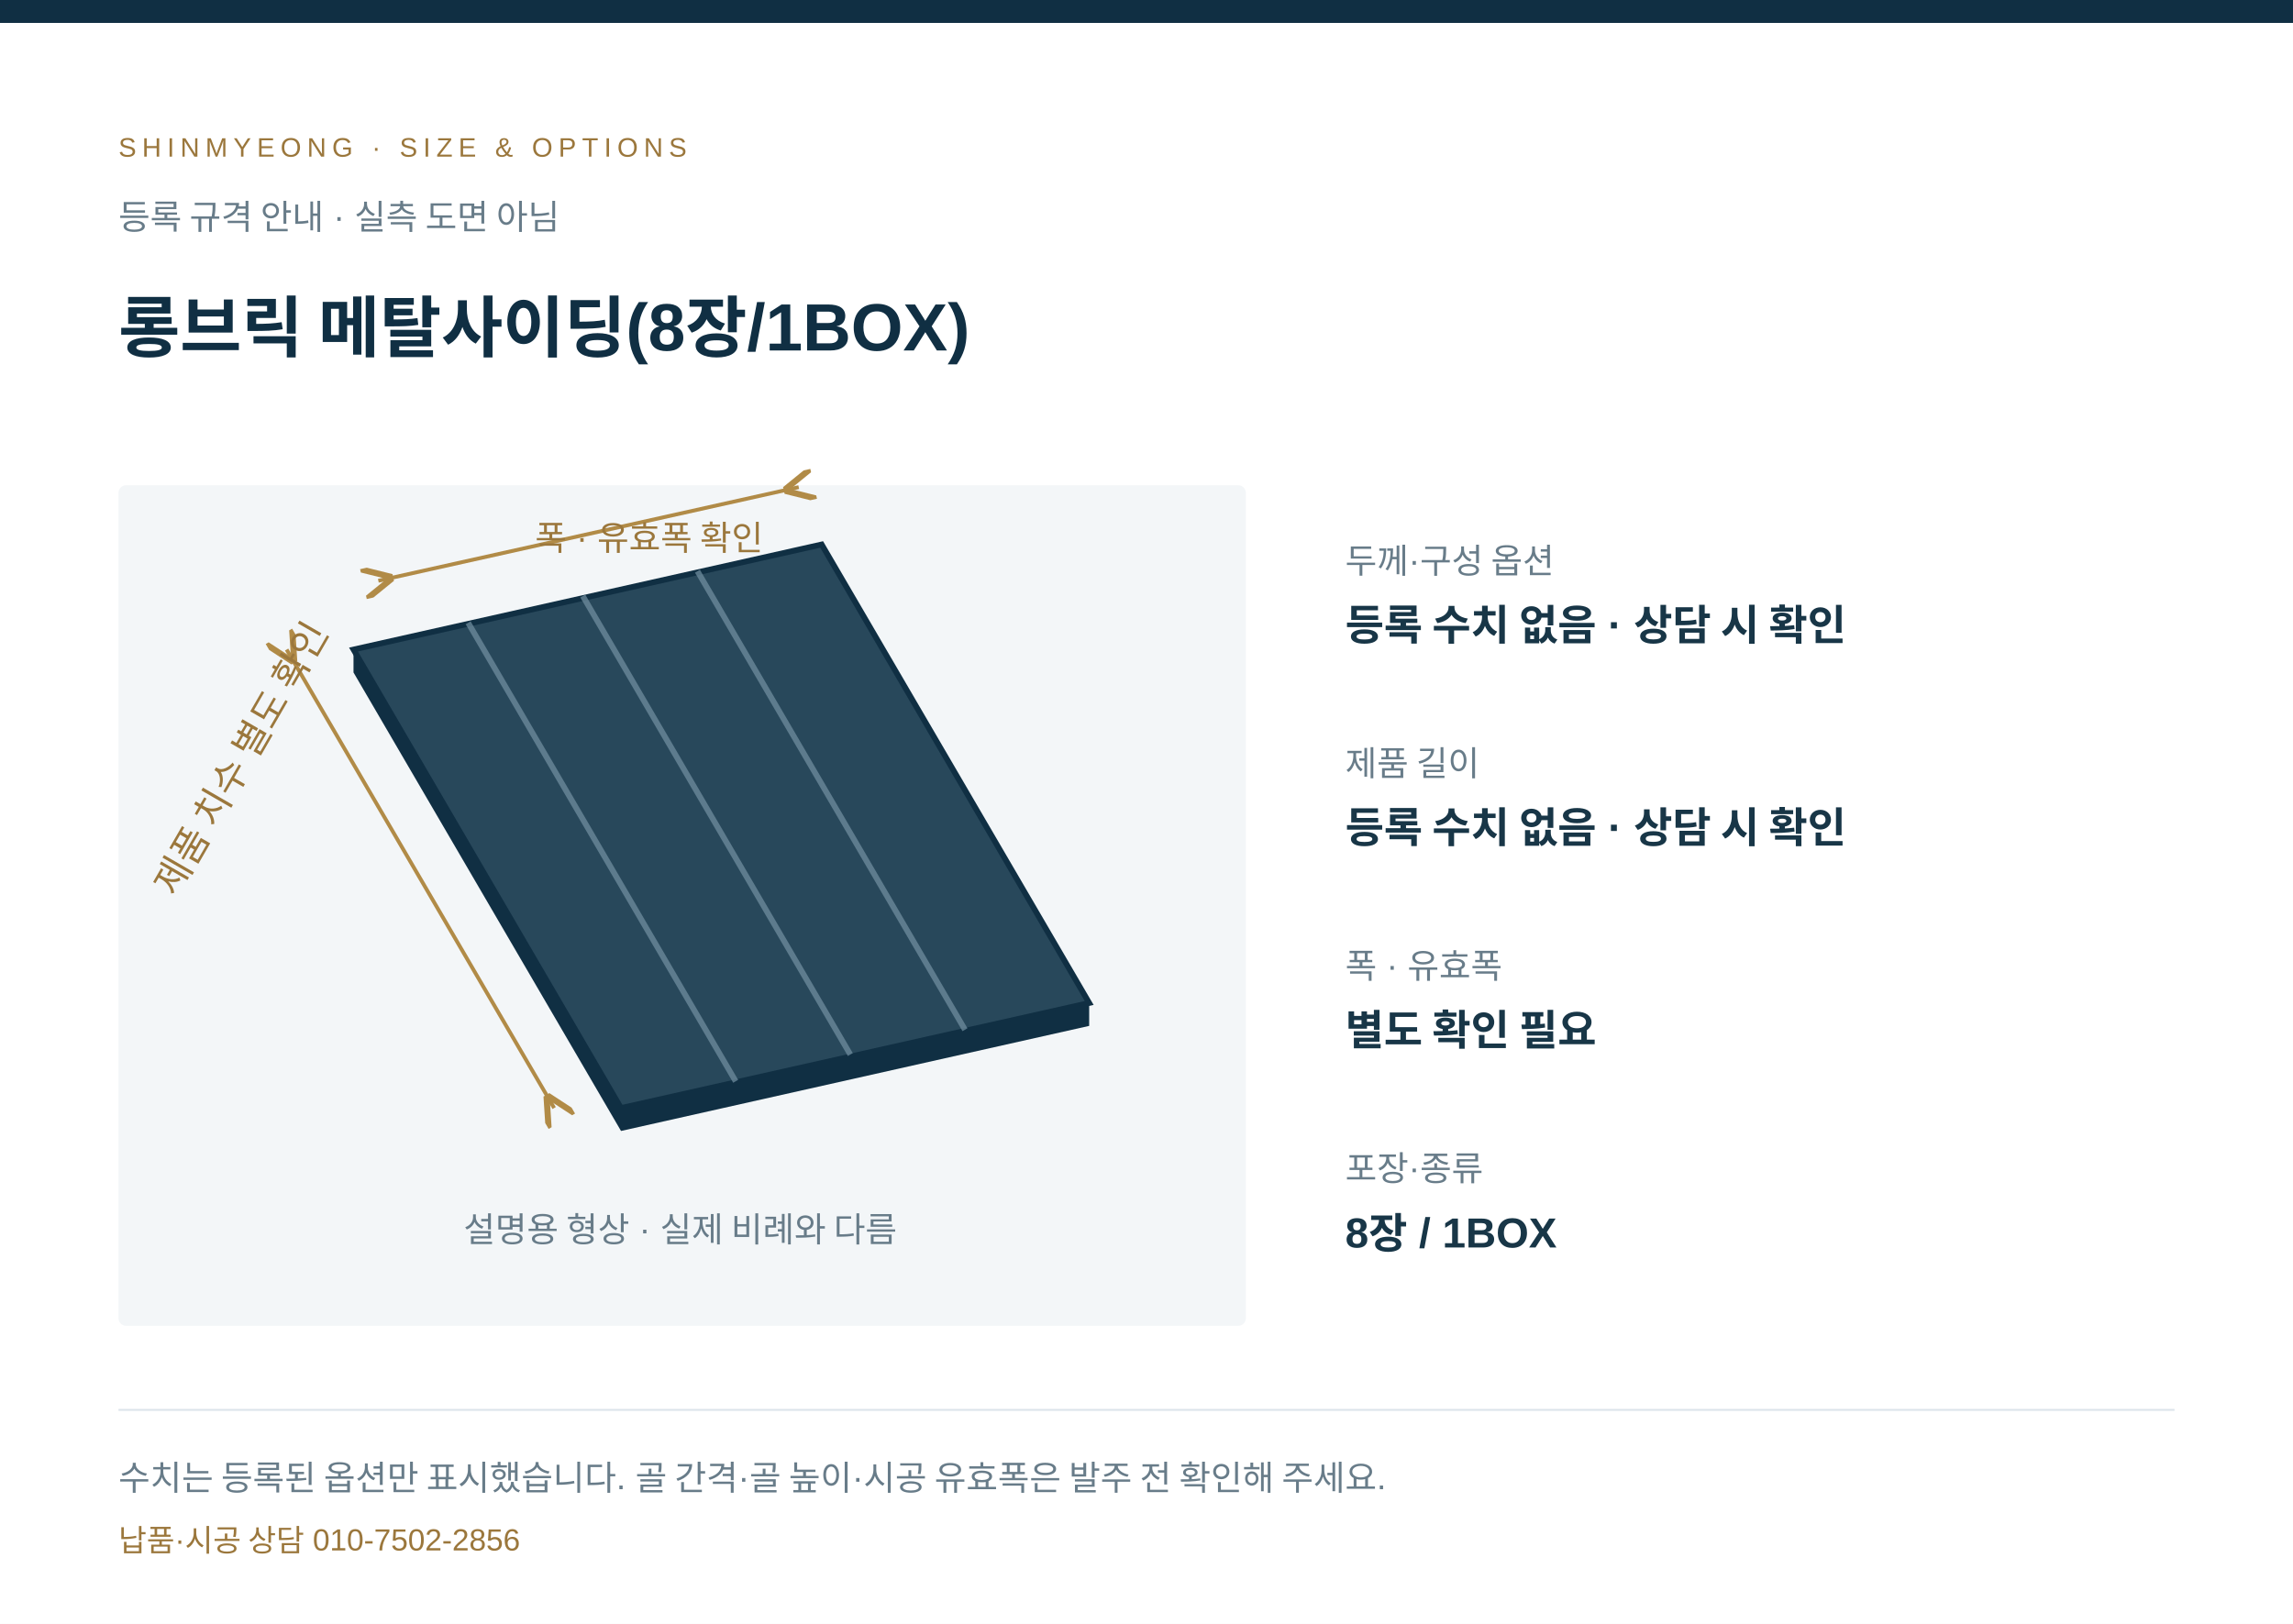
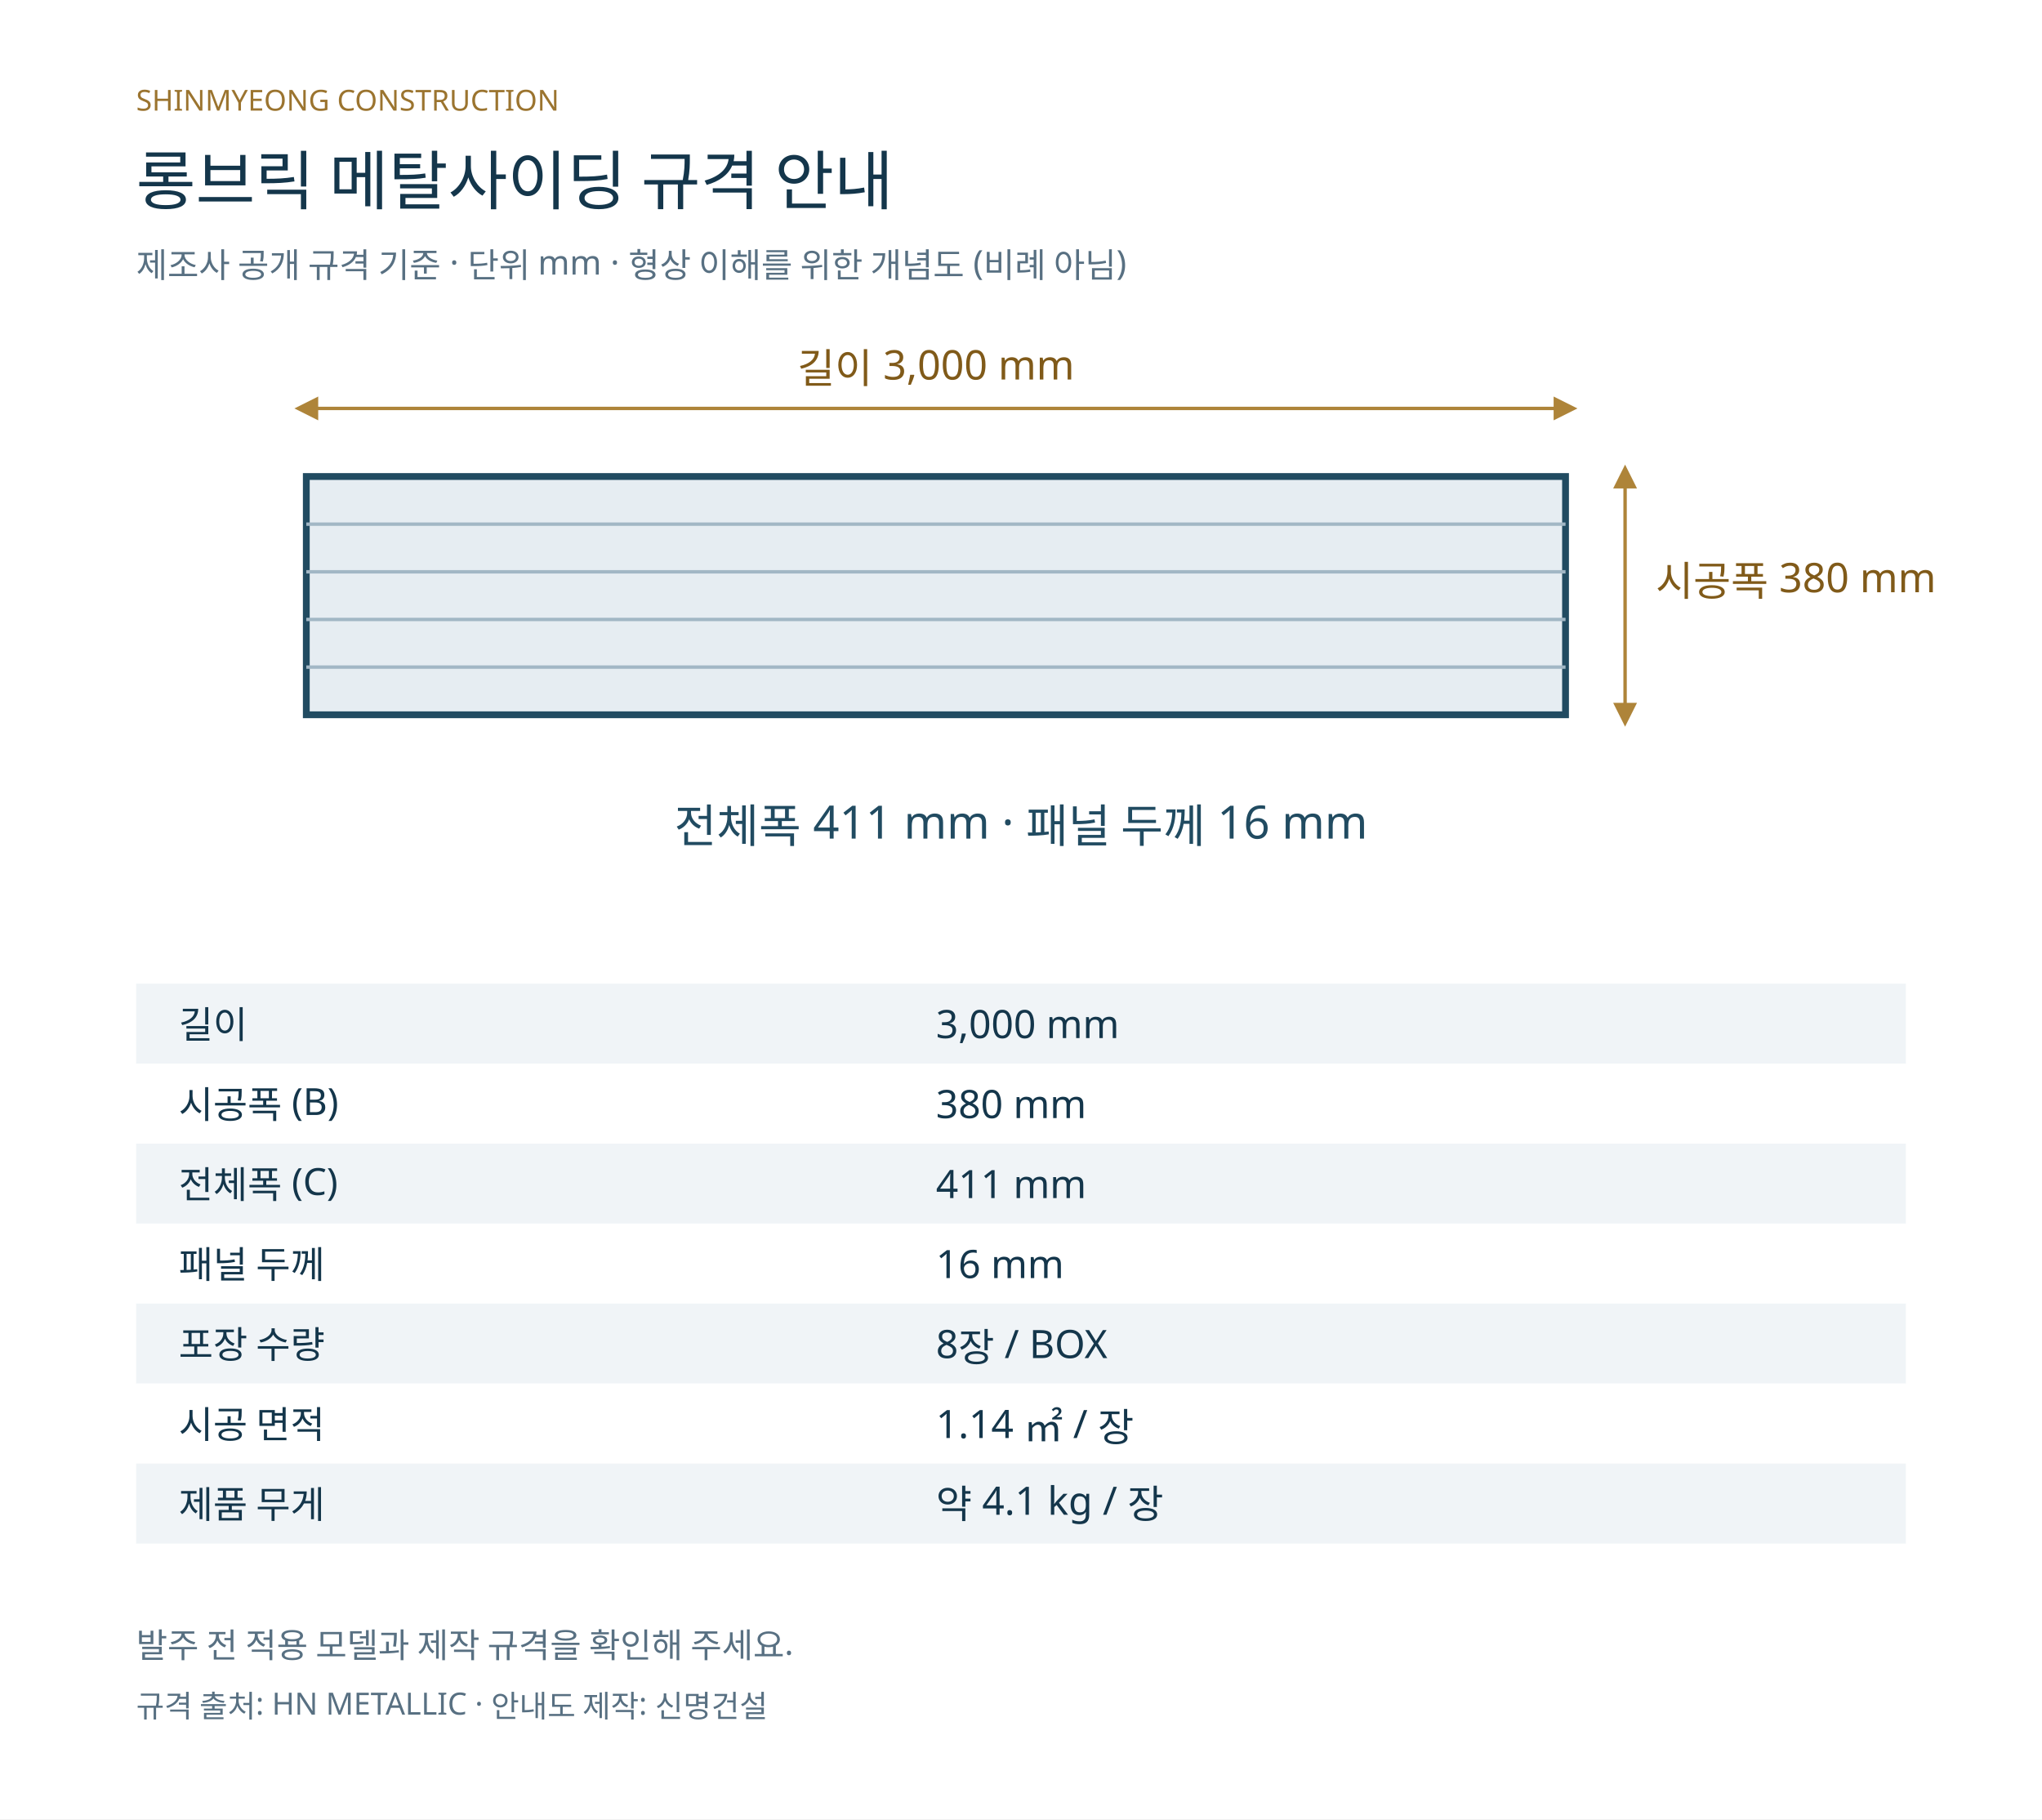
- <svg xmlns="http://www.w3.org/2000/svg" width="1200" height="850" viewBox="0 0 1200 850" role="img" aria-labelledby="title desc">
+ <svg xmlns="http://www.w3.org/2000/svg" width="1200" height="1069" viewBox="0 0 1200 1069" role="img" aria-labelledby="title desc">
  <defs>
-     <marker id="arrow" markerWidth="8" markerHeight="8" refX="4" refY="4" orient="auto-start-reverse">
-       <path d="M8 0 0 4 8 8" fill="none" stroke="#b18b47" stroke-width="1.6" />
+     <marker id="arrow" viewBox="0 0 10 10" refX="5" refY="5" markerWidth="7" markerHeight="7" orient="auto-start-reverse">
+       <path d="M0 0L10 5L0 10Z" fill="#ae8439" />
    </marker>
-     <style>text{font-family:'Malgun Gothic','Noto Sans KR',Arial,sans-serif}.name{font-size:35px;font-weight:700;fill:#102f43}.label{font-size:18px;fill:#687c89}.value{font-size:22px;font-weight:700;fill:#183647}.note{font-size:18px;fill:#687c89}</style>
  </defs>
-   <rect width="1200" height="850" fill="#fff" />
-   <rect x="0" y="0" width="1200" height="12" fill="#102f43" />
-   <text x="62" y="82" font-size="14" fill="#9b773c" letter-spacing="3">SHINMYEONG · SIZE &amp; OPTIONS</text>
-   <text x="62" y="184" class="name">롱브릭 메탈사이딩(8장/1BOX)</text>
-   <text x="62" y="120" font-size="18" fill="#687c89">등록 규격 안내 · 실측 도면 아님</text>
-   <rect x="62" y="254" width="590" height="440" rx="4" fill="#f3f6f8" />
-   <path d="M185 340 430 285 570 525 325 580Z" fill="#28485b" stroke="#102f43" stroke-width="3" />
-   <path d="m185 340 140 240 245-55v12l-245 55-140-240z" fill="#102f43" />
-   <g stroke="#7391a2" stroke-width="3" opacity=".7">
-     <path d="m245 326 140 240" />
-     <path d="m305 312 140 240" />
-     <path d="m365 299 140 240" />
+   <rect width="1200" height="1069" fill="#fff" />
+   <g font-family="Malgun Gothic, sans-serif">
+     <text x="80" y="65" font-size="17" fill="#9b742f" text-anchor="start">SHINMYEONG CONSTRUCTION</text>
+     <text x="80" y="120" font-size="38" fill="#14364b" text-anchor="start">롱브릭 메탈사이딩 규격 안내</text>
+     <text x="80" y="163" font-size="20" fill="#587082" text-anchor="start">제조사 공개 규격 기준 · 단위 mm · 형상 이해를 위한 개념도 (비례 아님)</text>
+     <rect x="180" y="280" width="740" height="140" fill="#e6edf2" stroke="#214b61" stroke-width="4" />
+     <path d="M180 308H920" stroke="#a2b7c5" stroke-width="2" />
+     <path d="M180 336H920" stroke="#a2b7c5" stroke-width="2" />
+     <path d="M180 364H920" stroke="#a2b7c5" stroke-width="2" />
+     <path d="M180 392H920" stroke="#a2b7c5" stroke-width="2" />
+     <path d="M180 240L920 240" stroke="#ae8439" stroke-width="2" marker-start="url(#arrow)" marker-end="url(#arrow)" />
+     <text x="550" y="225" font-size="24" fill="#805a19" text-anchor="middle">길이 3,000 mm</text>
+     <path d="M955 280L955 420" stroke="#ae8439" stroke-width="2" marker-start="url(#arrow)" marker-end="url(#arrow)" />
+     <text x="973" y="350" font-size="24" fill="#805a19" text-anchor="start">시공폭 380 mm</text>
+     <text x="600" y="495" font-size="27" fill="#214b61" text-anchor="middle">전체폭 411 mm · 패널 두께 16 mm</text>
+     <rect x="80" y="578" width="1040" height="47" fill="#f0f4f7" />
+     <text x="105" y="610" font-size="22" fill="#14364b" text-anchor="start">길이</text>
+     <text x="550" y="610" font-size="23" fill="#14364b" text-anchor="start">3,000 mm</text>
+     <rect x="80" y="625" width="1040" height="47" fill="#fff" />
+     <text x="105" y="657" font-size="22" fill="#14364b" text-anchor="start">시공폭 (B)</text>
+     <text x="550" y="657" font-size="23" fill="#14364b" text-anchor="start">380 mm</text>
+     <rect x="80" y="672" width="1040" height="47" fill="#f0f4f7" />
+     <text x="105" y="704" font-size="22" fill="#14364b" text-anchor="start">전체폭 (C)</text>
+     <text x="550" y="704" font-size="23" fill="#14364b" text-anchor="start">411 mm</text>
+     <rect x="80" y="719" width="1040" height="47" fill="#fff" />
+     <text x="105" y="751" font-size="22" fill="#14364b" text-anchor="start">패널 두께</text>
+     <text x="550" y="751" font-size="23" fill="#14364b" text-anchor="start">16 mm</text>
+     <rect x="80" y="766" width="1040" height="47" fill="#f0f4f7" />
+     <text x="105" y="798" font-size="22" fill="#14364b" text-anchor="start">포장 수량</text>
+     <text x="550" y="798" font-size="23" fill="#14364b" text-anchor="start">8장 / BOX</text>
+     <rect x="80" y="813" width="1040" height="47" fill="#fff" />
+     <text x="105" y="845" font-size="22" fill="#14364b" text-anchor="start">시공 면적</text>
+     <text x="550" y="845" font-size="23" fill="#14364b" text-anchor="start">1.14 ㎡ / 장</text>
+     <rect x="80" y="860" width="1040" height="47" fill="#f0f4f7" />
+     <text x="105" y="892" font-size="22" fill="#14364b" text-anchor="start">제품 무게</text>
+     <text x="550" y="892" font-size="23" fill="#14364b" text-anchor="start">약 4.1 kg / 장</text>
+     <text x="80" y="974" font-size="20" fill="#587082" text-anchor="start">발주 전 적용 모델과 제작 규격을 확인해 주세요.</text>
+     <text x="80" y="1009" font-size="18" fill="#587082" text-anchor="start">규격 출처: HN METALLIC · 안내도 제작: 신명건설</text>
  </g>
-   <line x1="150" y1="340" x2="290" y2="580" stroke="#b18b47" stroke-width="2" marker-start="url(#arrow)" marker-end="url(#arrow)" />
-   <text x="92" y="470" transform="rotate(-60 92 470)" font-size="20" fill="#9b773c">제품 치수 별도 확인</text>
-   <line x1="198" y1="304" x2="418" y2="255" stroke="#b18b47" stroke-width="2" marker-start="url(#arrow)" marker-end="url(#arrow)" />
-   <text x="280" y="288" font-size="18" fill="#9b773c">폭 · 유효폭 확인</text>
-   <text x="356" y="650" text-anchor="middle" class="note">설명용 형상 · 실제 비례와 다름</text>
-   <text x="704" y="300" class="label">두께·구성 옵션</text>
-   <text x="704" y="335" class="value">등록 수치 없음 · 상담 시 확인</text>
-   <text x="704" y="406" class="label">제품 길이</text>
-   <text x="704" y="441" class="value">등록 수치 없음 · 상담 시 확인</text>
-   <text x="704" y="512" class="label">폭 · 유효폭</text>
-   <text x="704" y="547" class="value">별도 확인 필요</text>
-   <text x="704" y="618" class="label">포장·종류</text>
-   <text x="704" y="653" class="value">8장 / 1BOX</text>
-   <line x1="62" y1="738" x2="1138" y2="738" stroke="#dce4ea" />
-   <text x="62" y="780" class="note">수치는 등록된 옵션만 표시했습니다. 골 간격·골 높이·시공 유효폭은 발주 전 확인해 주세요.</text>
-   <text x="62" y="812" font-size="16" fill="#9b773c">납품·시공 상담 010-7502-2856</text>
</svg>
